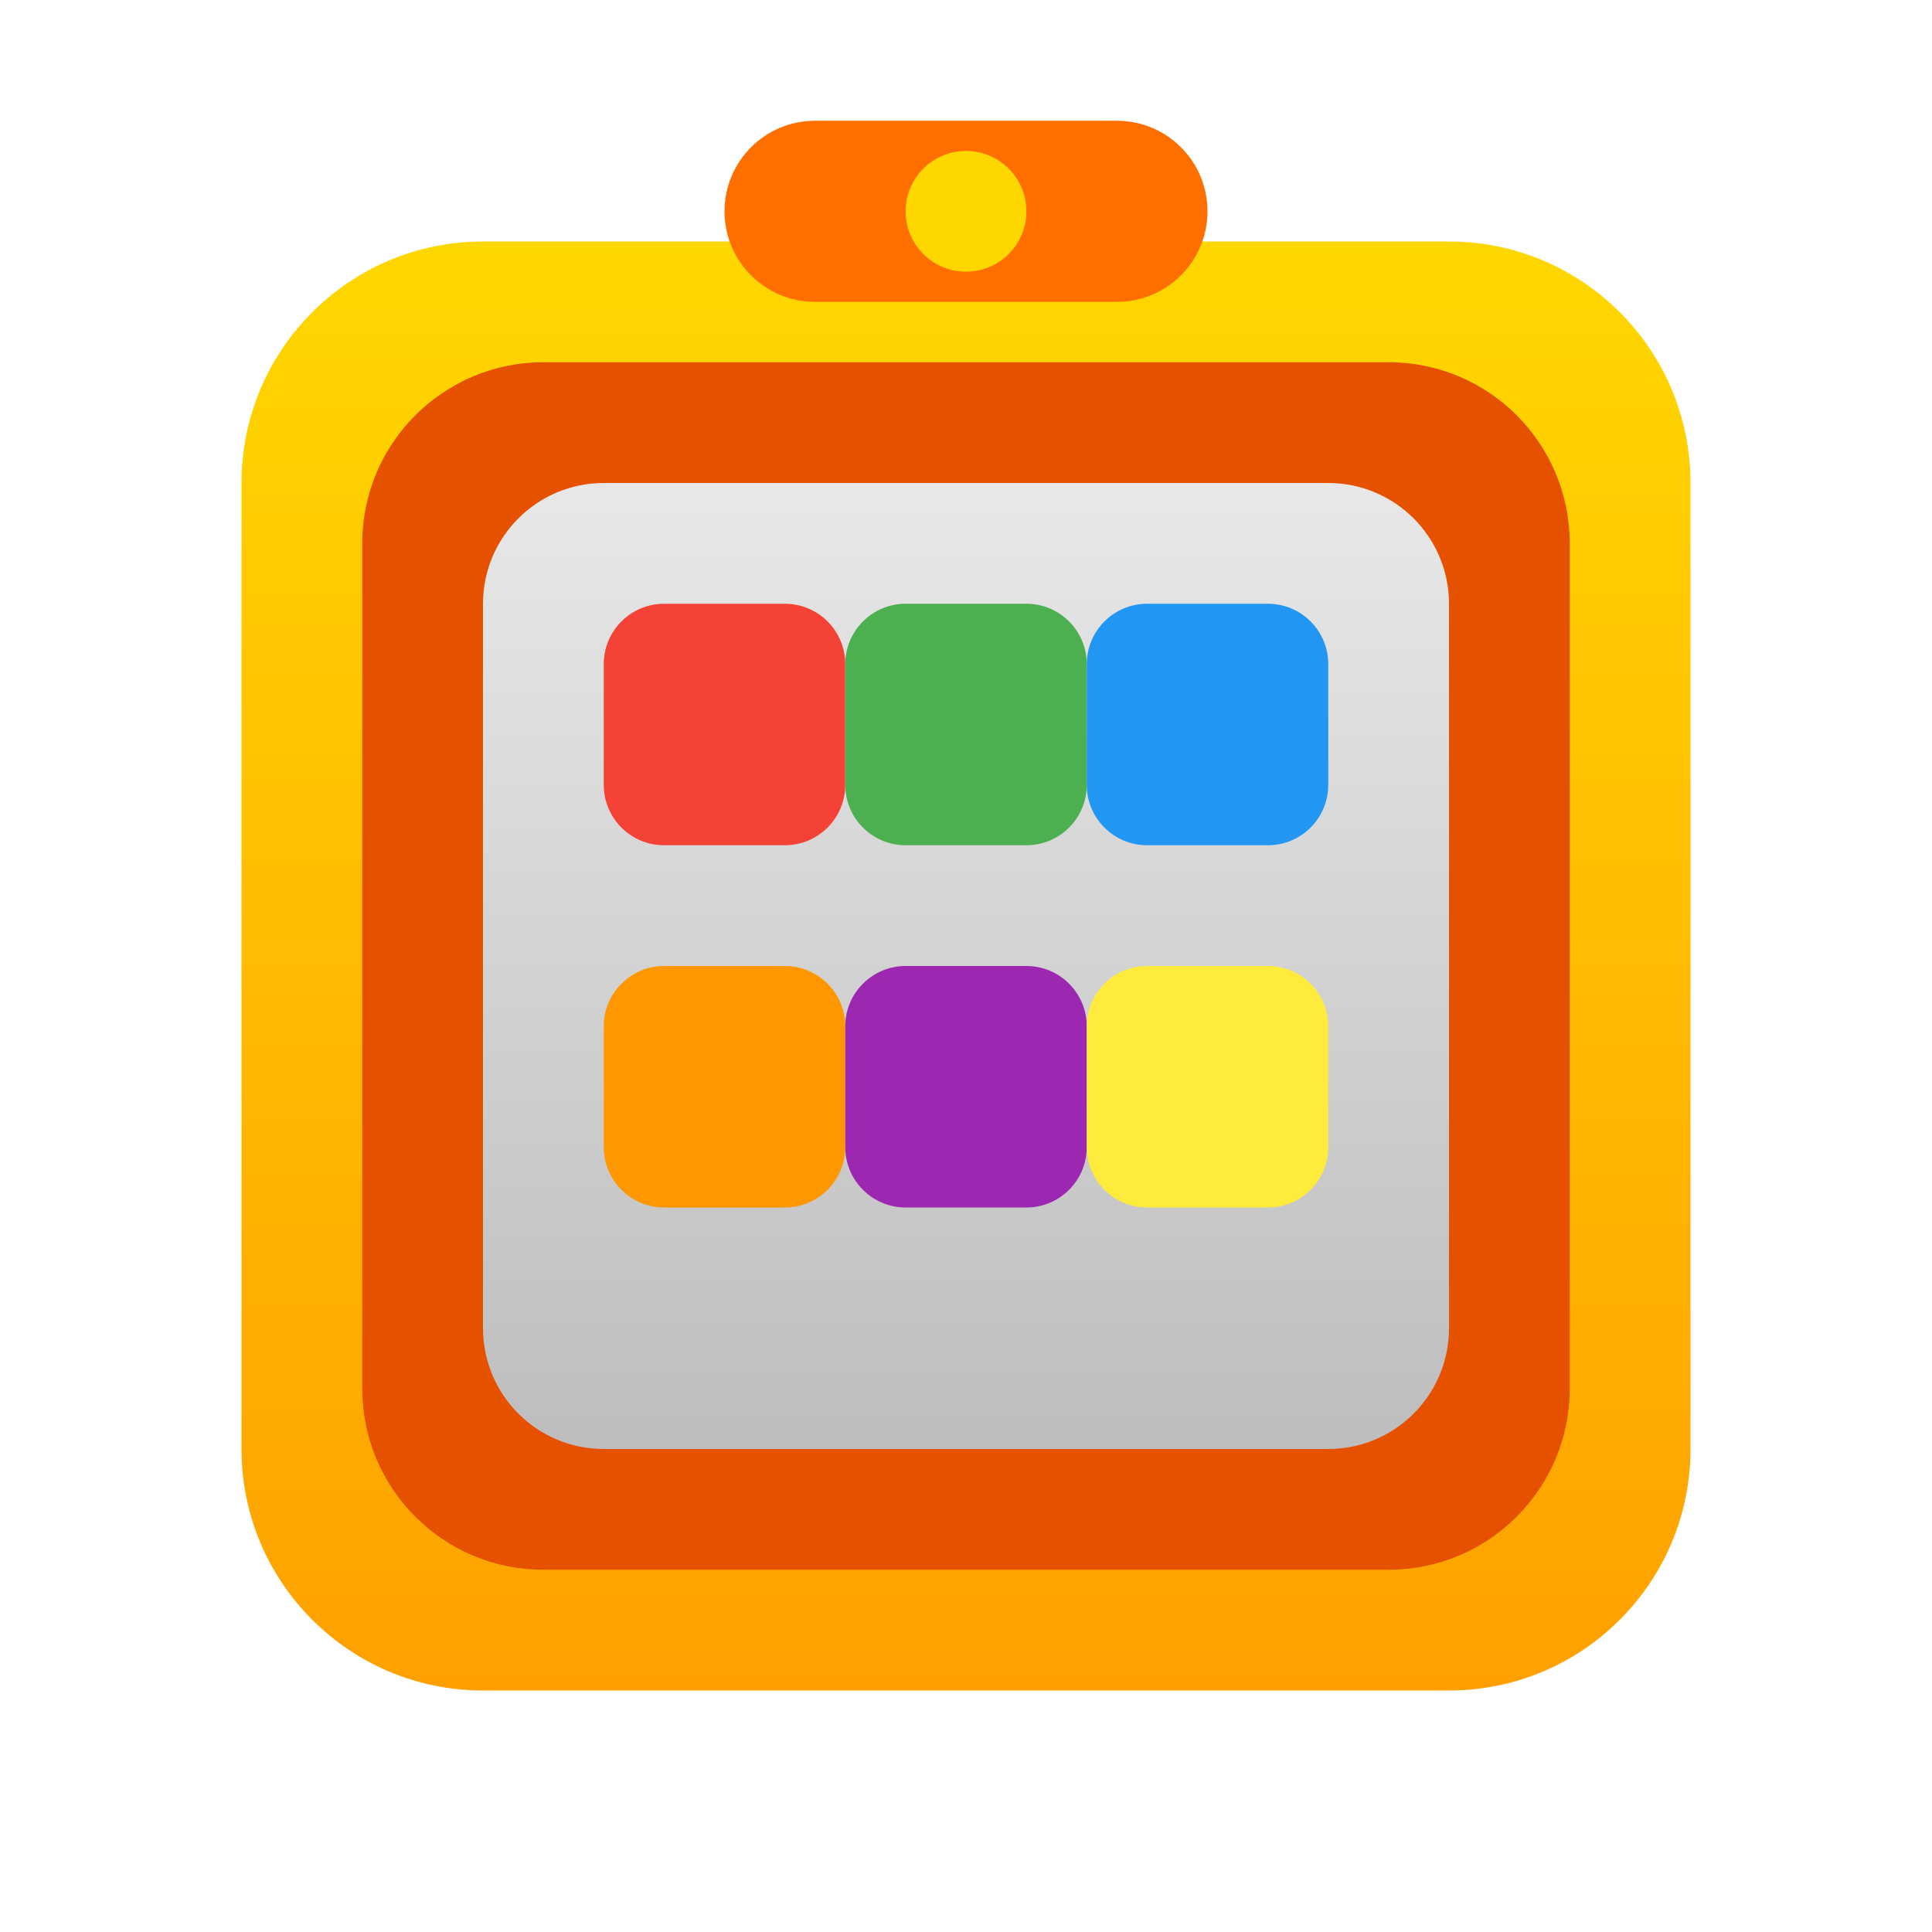
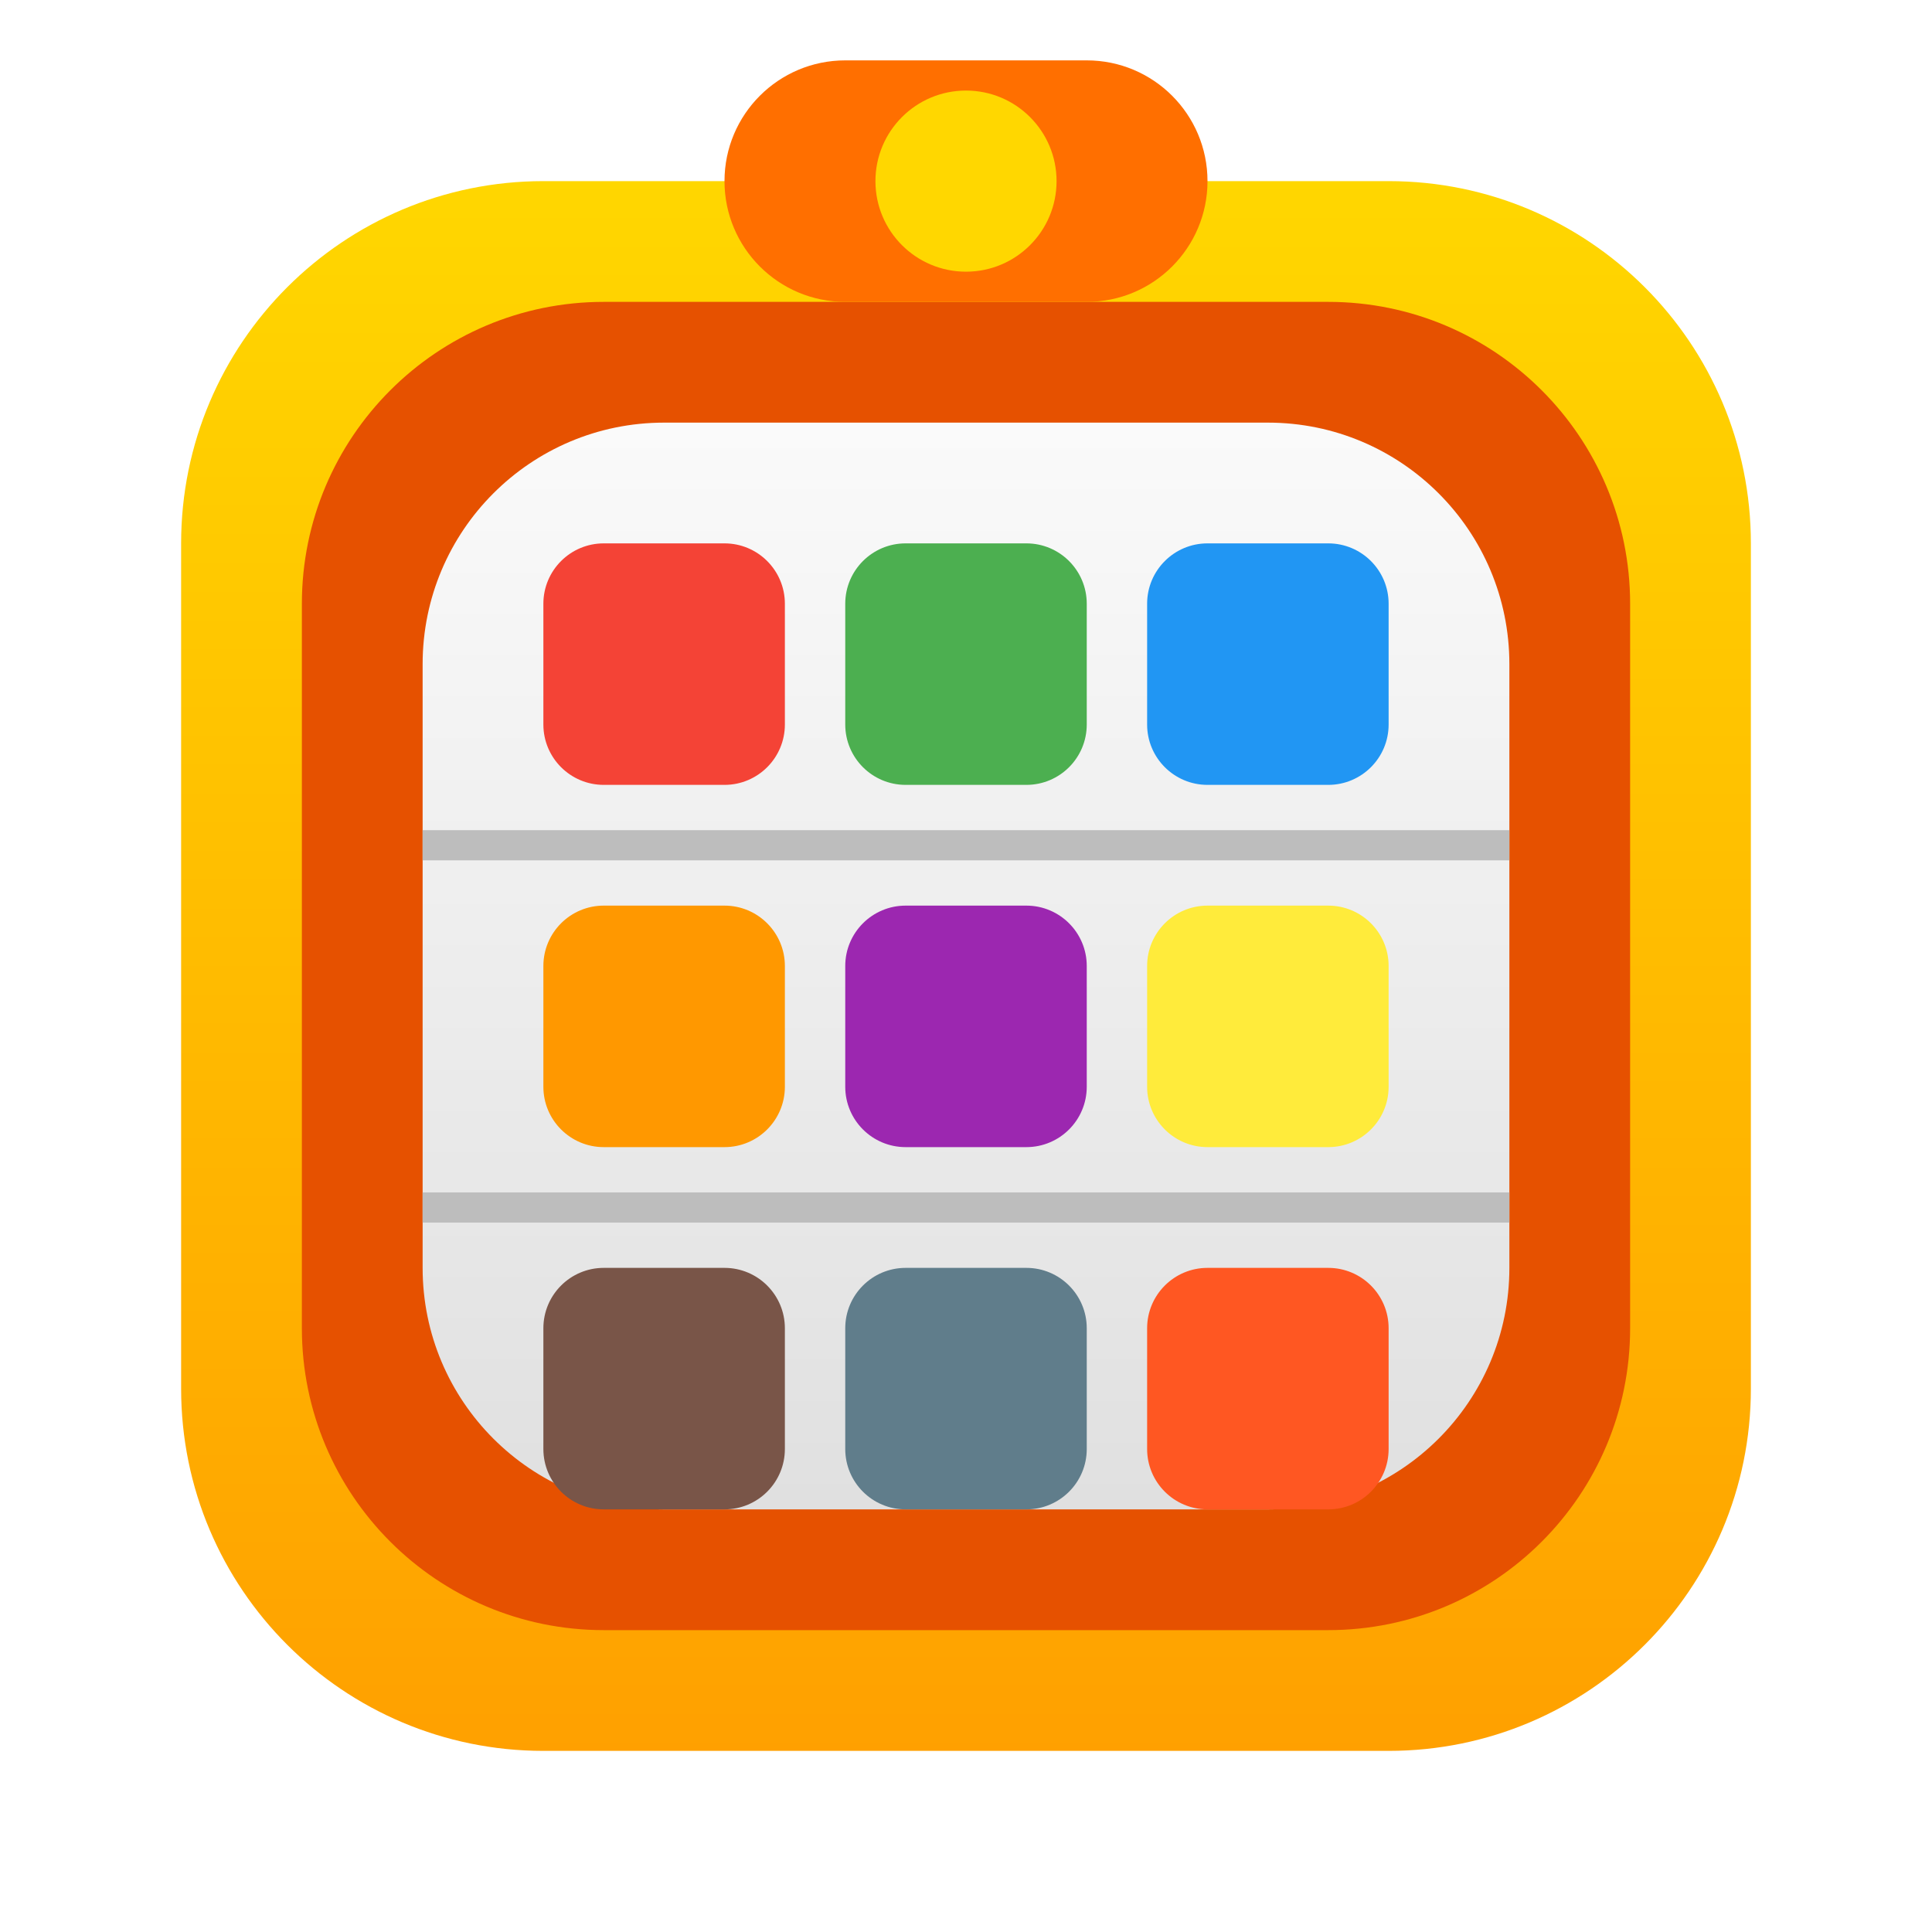
<svg xmlns="http://www.w3.org/2000/svg" viewBox="0 0 64 64">
  <defs>
-     <linearGradient id="slotBody" x1="0%" y1="0%" x2="0%" y2="100%">
+     <linearGradient id="slotBodyGrad" x1="0%" y1="0%" x2="0%" y2="100%">
      <stop offset="0%" style="stop-color:#FFD700" />
      <stop offset="100%" style="stop-color:#FFA000" />
    </linearGradient>
-     <linearGradient id="slotScreen" x1="0%" y1="0%" x2="0%" y2="100%">
-       <stop offset="0%" style="stop-color:#E8E8E8" />
-       <stop offset="100%" style="stop-color:#BDBDBD" />
+     <linearGradient id="slotScreenGrad" x1="0%" y1="0%" x2="0%" y2="100%">
+       <stop offset="0%" style="stop-color:#FAFAFA" />
+       <stop offset="100%" style="stop-color:#E0E0E0" />
    </linearGradient>
  </defs>
-   <rect x="8" y="8" width="48" height="48" rx="8" fill="url(#slotBody)" />
-   <rect x="12" y="12" width="40" height="40" rx="6" fill="#E65100" />
-   <rect x="16" y="16" width="32" height="32" rx="4" fill="url(#slotScreen)" />
-   <rect x="20" y="20" width="8" height="8" rx="2" fill="#F44336" />
-   <rect x="28" y="20" width="8" height="8" rx="2" fill="#4CAF50" />
-   <rect x="36" y="20" width="8" height="8" rx="2" fill="#2196F3" />
-   <rect x="20" y="32" width="8" height="8" rx="2" fill="#FF9800" />
-   <rect x="28" y="32" width="8" height="8" rx="2" fill="#9C27B0" />
-   <rect x="36" y="32" width="8" height="8" rx="2" fill="#FFEB3B" />
-   <rect x="24" y="4" width="16" height="6" rx="3" fill="#FF6F00" />
-   <circle cx="32" cy="7" r="2" fill="#FFD700" />
+   <rect x="6" y="6" width="52" height="52" rx="12" fill="url(#slotBodyGrad)" />
+   <rect x="10" y="10" width="44" height="44" rx="10" fill="#E65100" />
+   <rect x="14" y="14" width="36" height="36" rx="8" fill="url(#slotScreenGrad)" />
+   <rect x="18" y="18" width="8" height="8" rx="2" fill="#F44336" />
+   <rect x="28" y="18" width="8" height="8" rx="2" fill="#4CAF50" />
+   <rect x="38" y="18" width="8" height="8" rx="2" fill="#2196F3" />
+   <rect x="18" y="30" width="8" height="8" rx="2" fill="#FF9800" />
+   <rect x="28" y="30" width="8" height="8" rx="2" fill="#9C27B0" />
+   <rect x="38" y="30" width="8" height="8" rx="2" fill="#FFEB3B" />
+   <rect x="18" y="42" width="8" height="8" rx="2" fill="#795548" />
+   <rect x="28" y="42" width="8" height="8" rx="2" fill="#607D8B" />
+   <rect x="38" y="42" width="8" height="8" rx="2" fill="#FF5722" />
+   <line x1="14" y1="28" x2="50" y2="28" stroke="#BDBDBD" stroke-width="1" />
+   <line x1="14" y1="40" x2="50" y2="40" stroke="#BDBDBD" stroke-width="1" />
+   <rect x="24" y="2" width="16" height="8" rx="4" fill="#FF6F00" />
+   <circle cx="32" cy="6" r="3" fill="#FFD700" />
</svg>
